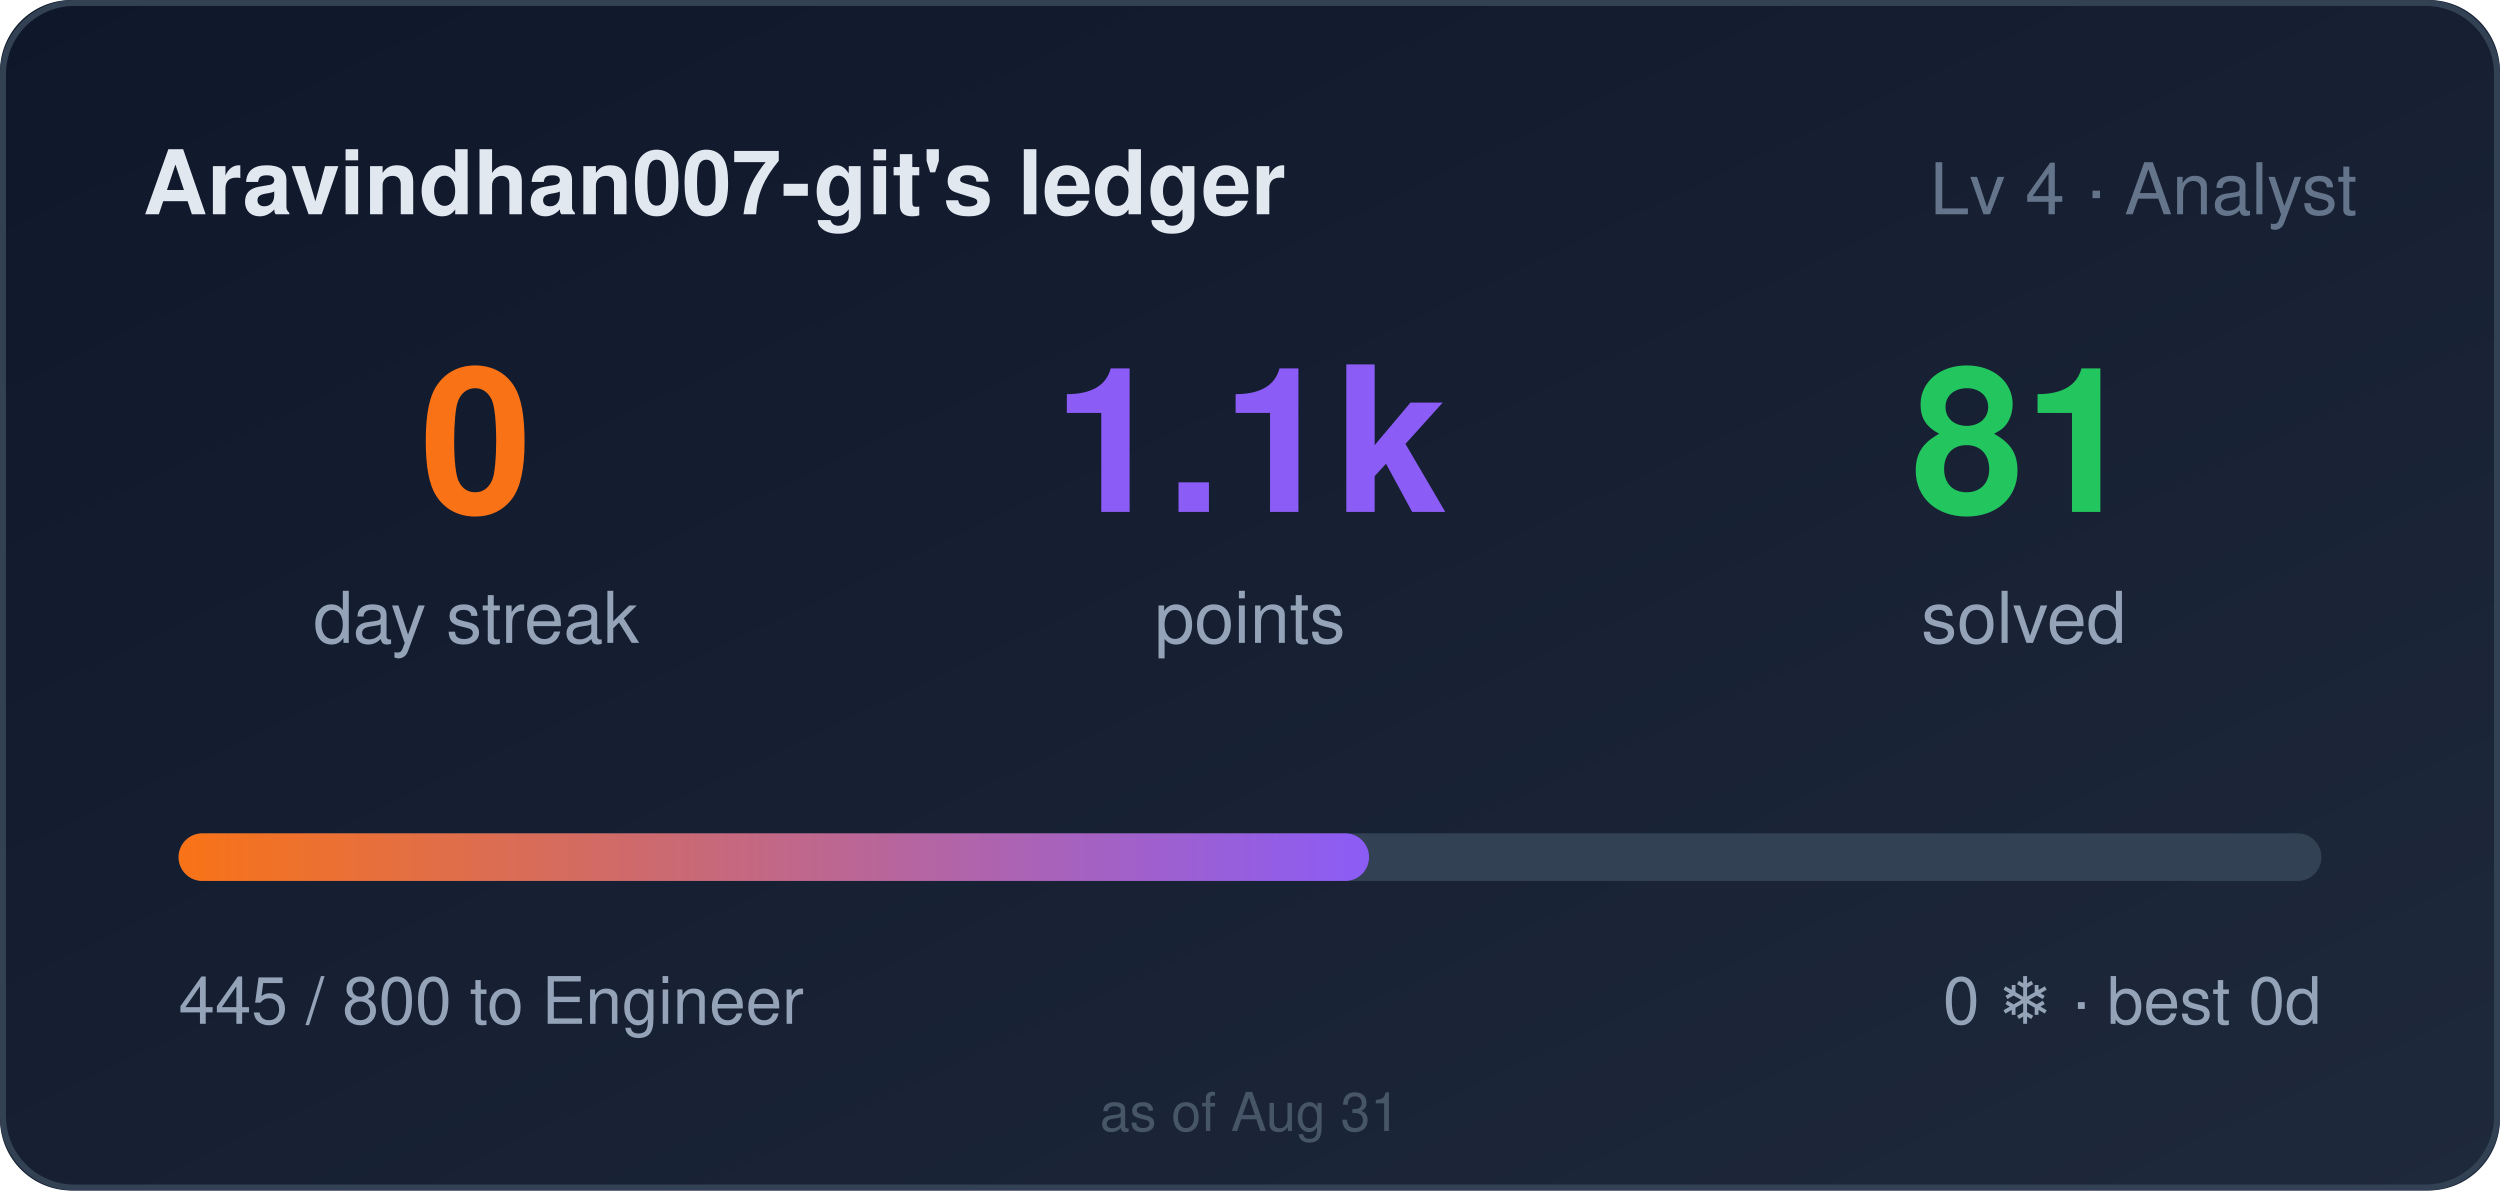
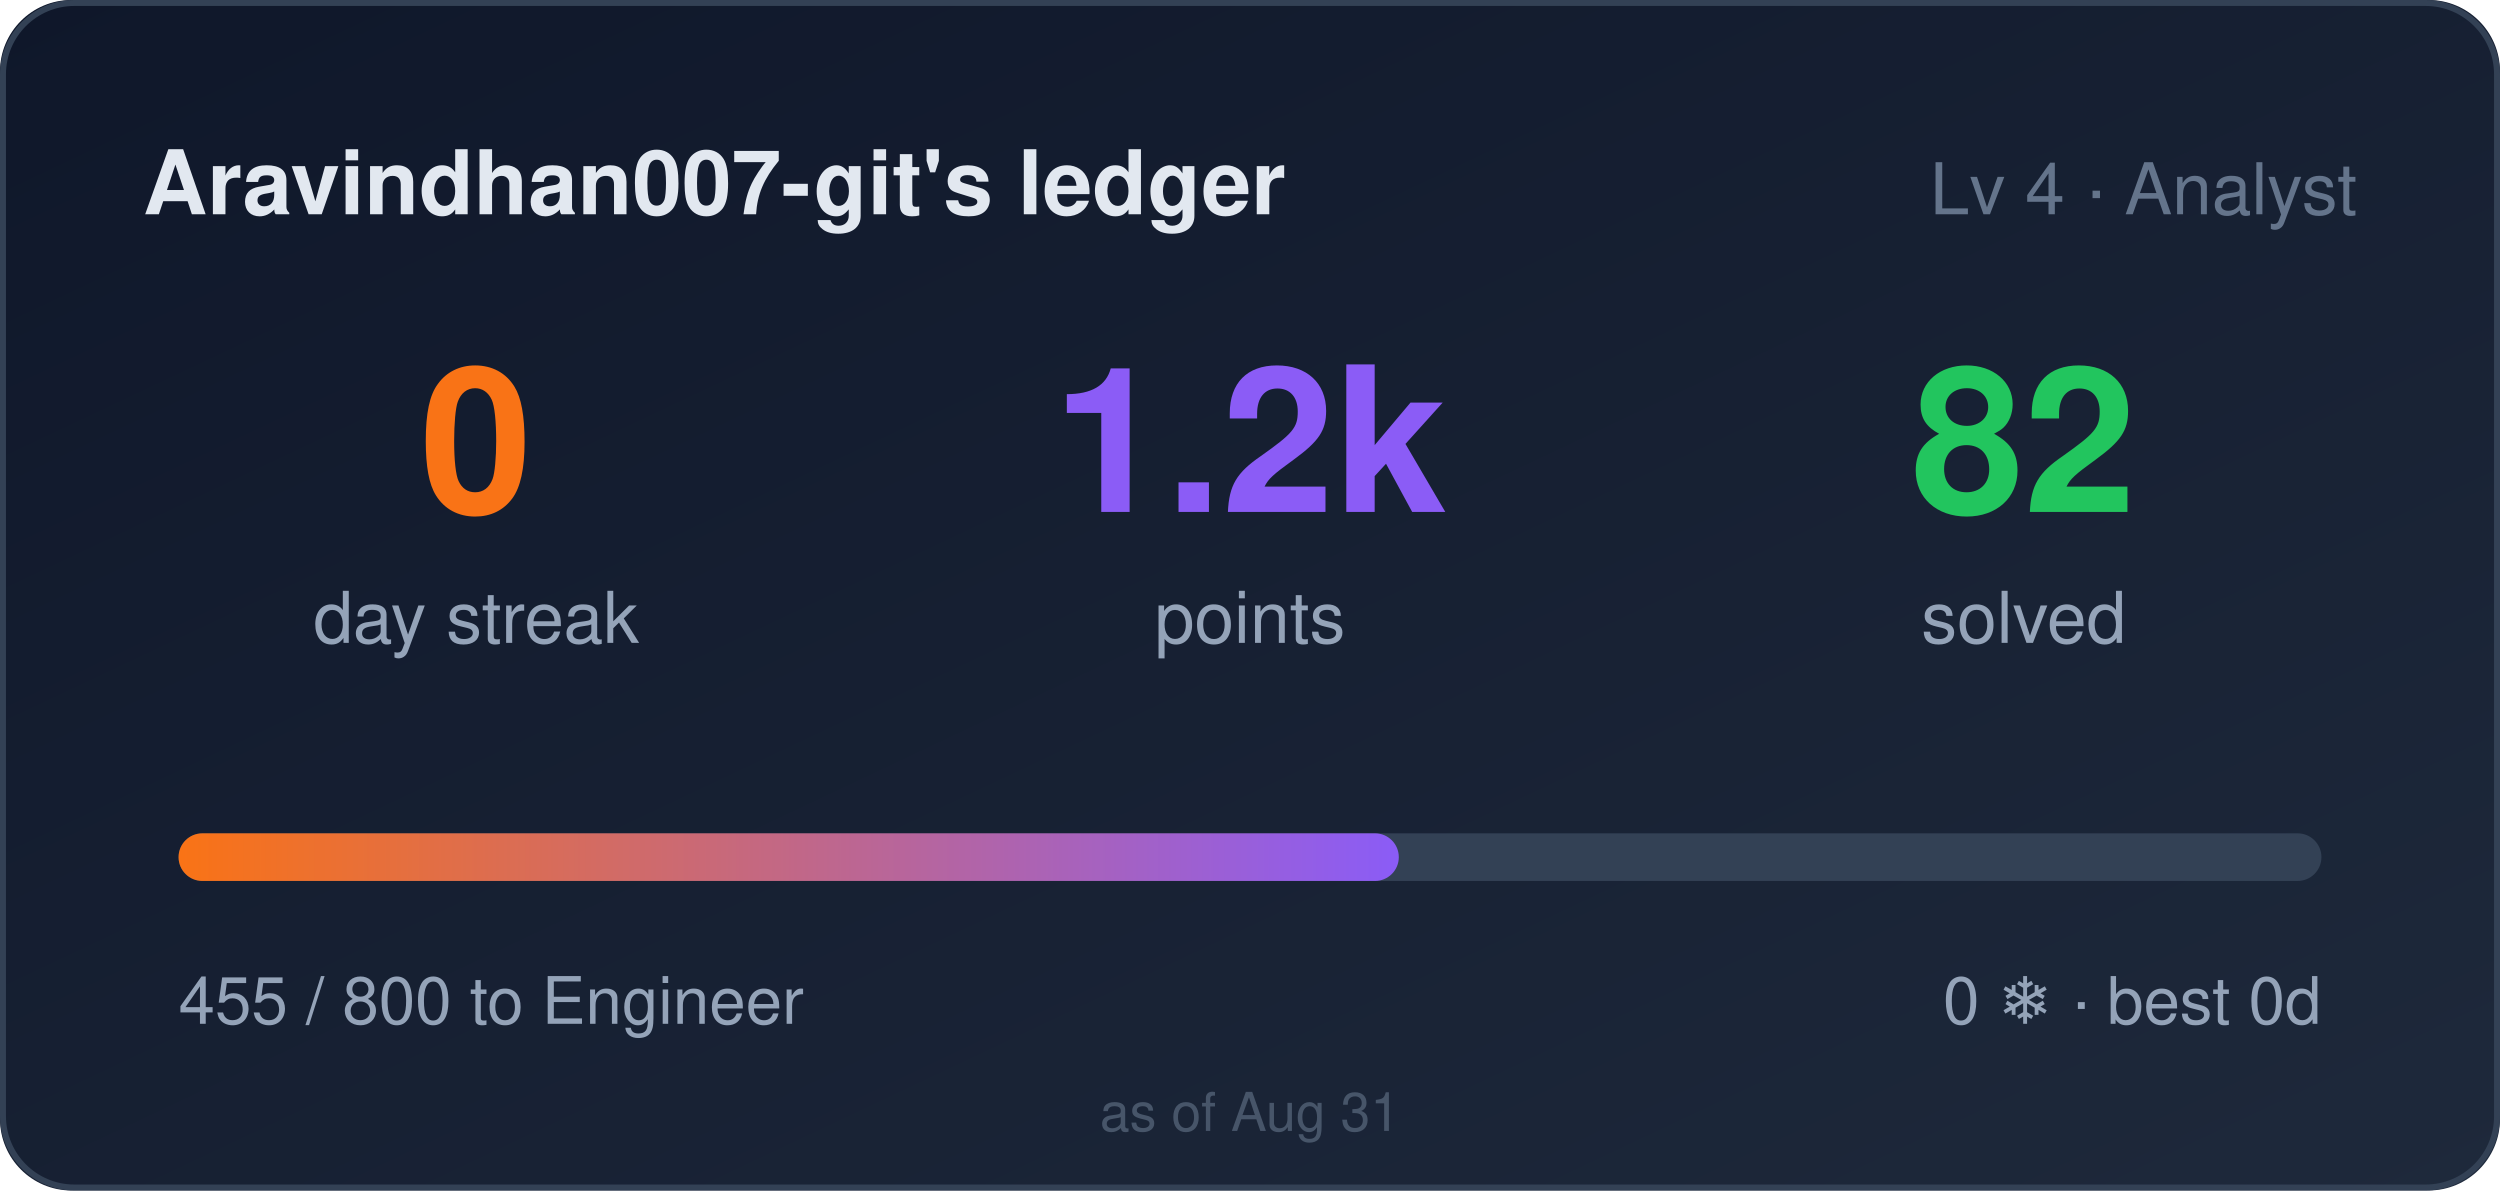
- <svg xmlns="http://www.w3.org/2000/svg" width="420" height="200" role="img" aria-label="Aravindhan007-git's ledger: 0 day streak, 1145 points">
+ <svg xmlns="http://www.w3.org/2000/svg" width="420" height="200" role="img" aria-label="Aravindhan007-git's ledger: 0 day streak, 1155 points">
  <style>
    .bar,.n{transform-box:fill-box}
    .bar{transform-origin:left center}
    @media (prefers-reduced-motion: no-preference){
      .bar{animation:cl-grow .9s cubic-bezier(.22,1,.36,1) both}
      .n{animation:cl-rise .5s ease-out both}
      .n2{animation-delay:.08s}
      .n3{animation-delay:.16s}
    }
    @keyframes cl-grow{from{transform:scaleX(0)}to{transform:scaleX(1)}}
    @keyframes cl-rise{from{opacity:0;transform:translateY(6px)}to{opacity:1;transform:none}}
  </style>
  <defs>
    <linearGradient id="bg" x1="0" y1="0" x2="1" y2="1">
      <stop offset="0" stop-color="#0f172a" />
      <stop offset="1" stop-color="#1e293b" />
    </linearGradient>
    <linearGradient id="bar" x1="0" y1="0" x2="1" y2="0">
      <stop offset="0" stop-color="#f97316" />
      <stop offset="1" stop-color="#8b5cf6" />
    </linearGradient>
  </defs>
  <rect width="420" height="200" rx="12" fill="url(#bg)" />
  <rect x="0.5" y="0.5" width="419" height="199" rx="12" fill="none" stroke="#334155" />
  <text x="24" y="36" fill="#e2e8f0" font-size="15" font-weight="600" font-family="Segoe UI,Helvetica,Arial,sans-serif">Aravindhan007-git's ledger</text>
  <text x="396" y="36" fill="#64748b" font-size="12" text-anchor="end" font-family="Segoe UI,Helvetica,Arial,sans-serif">Lv 4 · Analyst</text>
  <g font-family="Segoe UI,Helvetica,Arial,sans-serif">
    <text class="n n1" x="80" y="86" fill="#f97316" font-size="34" font-weight="700" text-anchor="middle">0</text>
    <text x="80" y="108" fill="#94a3b8" font-size="12" text-anchor="middle">day streak</text>
-     <text class="n n2" x="210" y="86" fill="#8b5cf6" font-size="34" font-weight="700" text-anchor="middle">1.1k</text>
+     <text class="n n2" x="210" y="86" fill="#8b5cf6" font-size="34" font-weight="700" text-anchor="middle">1.2k</text>
    <text x="210" y="108" fill="#94a3b8" font-size="12" text-anchor="middle">points</text>
-     <text class="n n3" x="340" y="86" fill="#22c55e" font-size="34" font-weight="700" text-anchor="middle">81</text>
+     <text class="n n3" x="340" y="86" fill="#22c55e" font-size="34" font-weight="700" text-anchor="middle">82</text>
    <text x="340" y="108" fill="#94a3b8" font-size="12" text-anchor="middle">solved</text>
  </g>
  <rect x="30" y="140" width="360" height="8" rx="4" fill="#334155" />
-   <rect class="bar" x="30" y="140" width="200" height="8" rx="4" fill="url(#bar)" />
-   <text x="30" y="172" fill="#94a3b8" font-size="11" font-family="Segoe UI,Helvetica,Arial,sans-serif">445 / 800 to Engineer</text>
+   <rect class="bar" x="30" y="140" width="205" height="8" rx="4" fill="url(#bar)" />
+   <text x="30" y="172" fill="#94a3b8" font-size="11" font-family="Segoe UI,Helvetica,Arial,sans-serif">455 / 800 to Engineer</text>
  <text x="390" y="172" fill="#94a3b8" font-size="11" text-anchor="end" font-family="Segoe UI,Helvetica,Arial,sans-serif">0 ❄ · best 0d</text>
  <text x="210" y="190" fill="#475569" font-size="9" text-anchor="middle" font-family="Segoe UI,Helvetica,Arial,sans-serif">as of Aug 31</text>
</svg>
